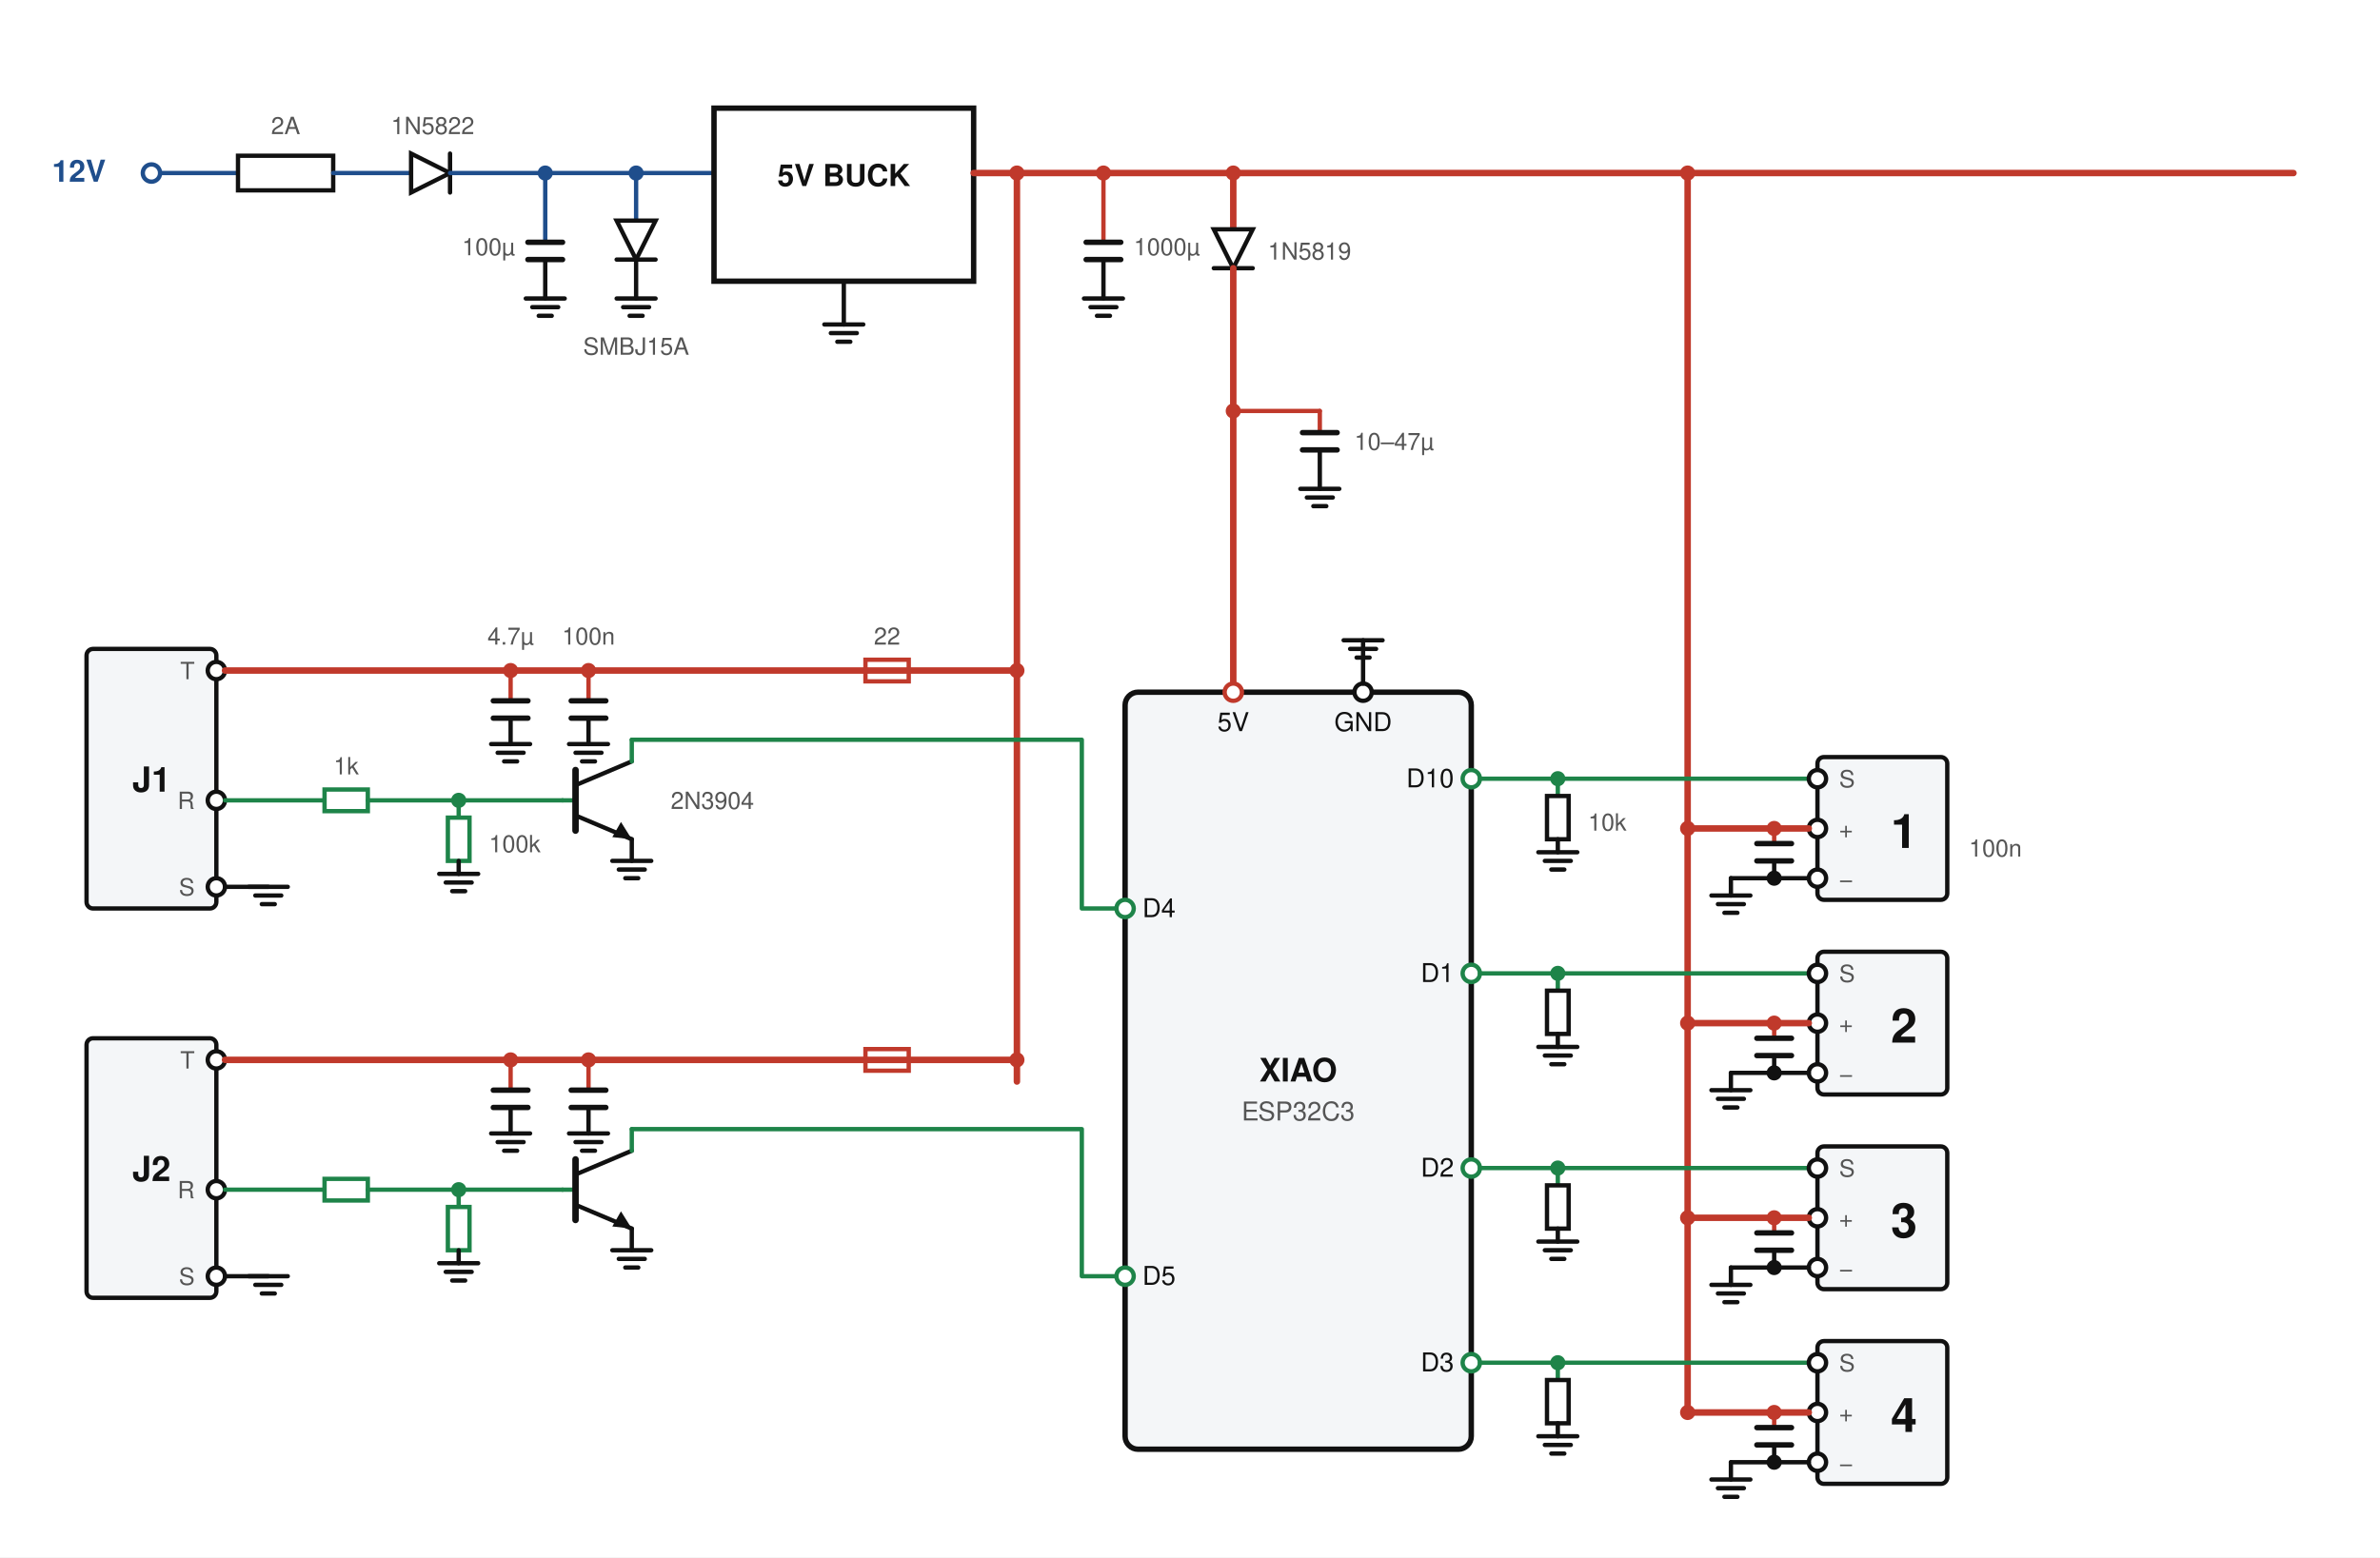
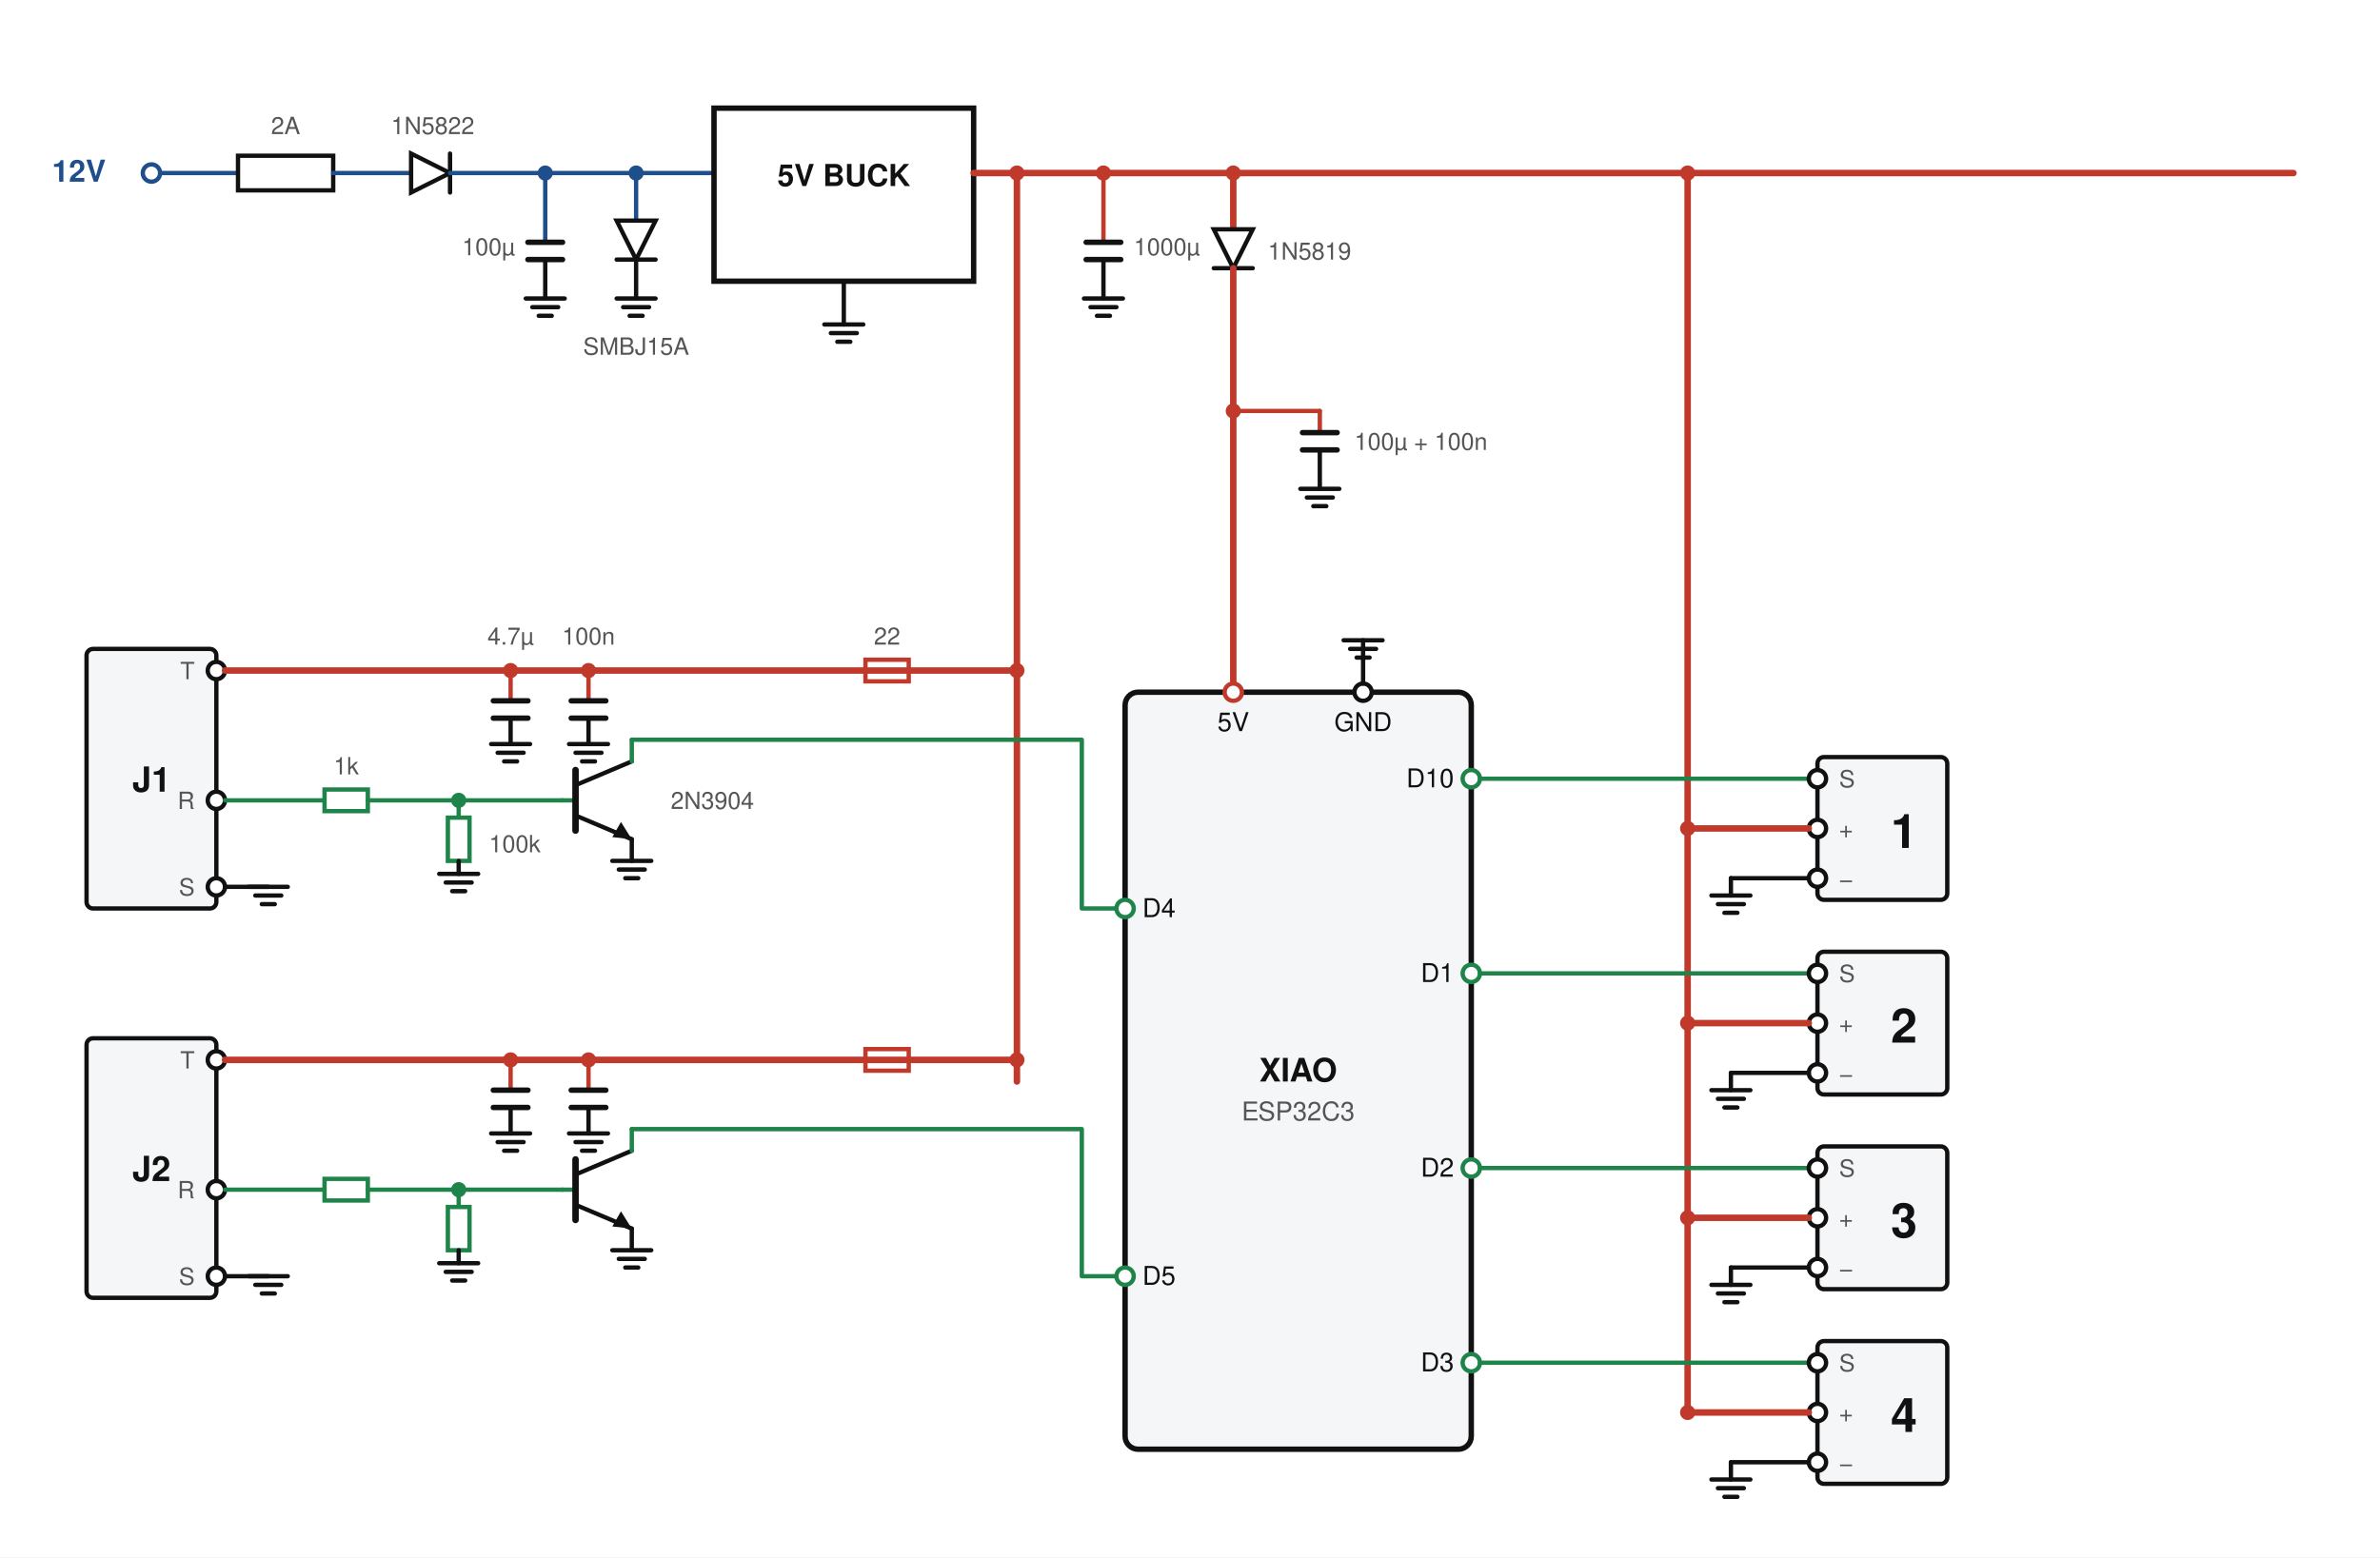
<svg xmlns="http://www.w3.org/2000/svg" viewBox="0 0 1100 720" width="1100" height="720">
  <rect width="1100" height="720" fill="#ffffff" />
  <text x="24" y="84" font-size="14" fill="#1f4e8c" text-anchor="start" font-weight="bold" font-family="Helvetica,Arial,sans-serif">12V</text>
  <circle cx="70" cy="80" r="4" fill="#fff" stroke="#1f4e8c" stroke-width="2" />
  <line x1="74" y1="80" x2="110" y2="80" stroke="#1f4e8c" stroke-width="2" stroke-linecap="round" />
  <rect x="110" y="72" width="44" height="16" fill="#fff" stroke="#111111" stroke-width="2" />
  <text x="132" y="62" font-size="11" fill="#555555" text-anchor="middle" font-weight="normal" font-family="Helvetica,Arial,sans-serif">2A</text>
  <line x1="154" y1="80" x2="190" y2="80" stroke="#1f4e8c" stroke-width="2" stroke-linecap="round" />
  <polygon points="190,71 190,89 208,80" fill="#fff" stroke="#111111" stroke-width="2" />
  <line x1="208" y1="71" x2="208" y2="89" stroke="#111111" stroke-width="2" stroke-linecap="round" />
  <text x="200" y="62" font-size="11" fill="#555555" text-anchor="middle" font-weight="normal" font-family="Helvetica,Arial,sans-serif">1N5822</text>
  <line x1="208" y1="80" x2="330" y2="80" stroke="#1f4e8c" stroke-width="2" stroke-linecap="round" />
  <circle cx="252" cy="80" r="3.5" fill="#1f4e8c" />
  <line x1="252" y1="80" x2="252" y2="112" stroke="#1f4e8c" stroke-width="2" stroke-linecap="round" />
  <line x1="244" y1="112" x2="260" y2="112" stroke="#111111" stroke-width="2.5" stroke-linecap="round" />
  <line x1="244" y1="120" x2="260" y2="120" stroke="#111111" stroke-width="2.5" stroke-linecap="round" />
  <line x1="252" y1="120" x2="252" y2="138" stroke="#111111" stroke-width="2" stroke-linecap="round" />
  <line x1="243" y1="138" x2="261" y2="138" stroke="#111111" stroke-width="2" stroke-linecap="round" />
  <line x1="246" y1="142" x2="258" y2="142" stroke="#111111" stroke-width="2" stroke-linecap="round" />
  <line x1="249" y1="146" x2="255" y2="146" stroke="#111111" stroke-width="2" stroke-linecap="round" />
  <text x="238" y="118" font-size="11" fill="#555555" text-anchor="end" font-weight="normal" font-family="Helvetica,Arial,sans-serif">100µ</text>
  <circle cx="294" cy="80" r="3.5" fill="#1f4e8c" />
  <line x1="294" y1="80" x2="294" y2="102" stroke="#1f4e8c" stroke-width="2" stroke-linecap="round" />
  <polygon points="285,102 303,102 294,120" fill="#fff" stroke="#111111" stroke-width="2" />
  <line x1="285" y1="120" x2="303" y2="120" stroke="#111111" stroke-width="2" stroke-linecap="round" />
  <line x1="294" y1="120" x2="294" y2="138" stroke="#111111" stroke-width="2" stroke-linecap="round" />
  <line x1="285" y1="138" x2="303" y2="138" stroke="#111111" stroke-width="2" stroke-linecap="round" />
  <line x1="288" y1="142" x2="300" y2="142" stroke="#111111" stroke-width="2" stroke-linecap="round" />
  <line x1="291" y1="146" x2="297" y2="146" stroke="#111111" stroke-width="2" stroke-linecap="round" />
  <text x="294" y="164" font-size="11" fill="#555555" text-anchor="middle" font-weight="normal" font-family="Helvetica,Arial,sans-serif">SMBJ15A</text>
  <rect x="330" y="50" width="120" height="80" fill="#fff" stroke="#111111" stroke-width="2.5" />
  <text x="390" y="86" font-size="14" fill="#111111" text-anchor="middle" font-weight="bold" font-family="Helvetica,Arial,sans-serif">5V BUCK</text>
  <line x1="390" y1="130" x2="390" y2="150" stroke="#111111" stroke-width="2" stroke-linecap="round" />
  <line x1="381" y1="150" x2="399" y2="150" stroke="#111111" stroke-width="2" stroke-linecap="round" />
  <line x1="384" y1="154" x2="396" y2="154" stroke="#111111" stroke-width="2" stroke-linecap="round" />
  <line x1="387" y1="158" x2="393" y2="158" stroke="#111111" stroke-width="2" stroke-linecap="round" />
  <line x1="450" y1="80" x2="1060" y2="80" stroke="#c0392b" stroke-width="3" stroke-linecap="round" />
  <circle cx="510" cy="80" r="3.5" fill="#c0392b" />
  <line x1="510" y1="80" x2="510" y2="112" stroke="#c0392b" stroke-width="2" stroke-linecap="round" />
  <line x1="502" y1="112" x2="518" y2="112" stroke="#111111" stroke-width="2.5" stroke-linecap="round" />
  <line x1="502" y1="120" x2="518" y2="120" stroke="#111111" stroke-width="2.5" stroke-linecap="round" />
  <line x1="510" y1="120" x2="510" y2="138" stroke="#111111" stroke-width="2" stroke-linecap="round" />
  <line x1="501" y1="138" x2="519" y2="138" stroke="#111111" stroke-width="2" stroke-linecap="round" />
  <line x1="504" y1="142" x2="516" y2="142" stroke="#111111" stroke-width="2" stroke-linecap="round" />
  <line x1="507" y1="146" x2="513" y2="146" stroke="#111111" stroke-width="2" stroke-linecap="round" />
  <text x="524" y="118" font-size="11" fill="#555555" text-anchor="start" font-weight="normal" font-family="Helvetica,Arial,sans-serif">1000µ</text>
  <circle cx="470" cy="80" r="3.5" fill="#c0392b" />
  <line x1="470" y1="80" x2="470" y2="500" stroke="#c0392b" stroke-width="3" stroke-linecap="round" />
  <circle cx="780" cy="80" r="3.5" fill="#c0392b" />
  <line x1="780" y1="80" x2="780" y2="653" stroke="#c0392b" stroke-width="3" stroke-linecap="round" />
  <rect x="520" y="320" width="160" height="350" rx="6" fill="#f4f6f8" stroke="#111111" stroke-width="2.5" />
  <text x="600" y="500" font-size="15" fill="#111111" text-anchor="middle" font-weight="bold" font-family="Helvetica,Arial,sans-serif">XIAO</text>
  <text x="600" y="518" font-size="12" fill="#555555" text-anchor="middle" font-weight="normal" font-family="Helvetica,Arial,sans-serif">ESP32C3</text>
  <circle cx="570" cy="80" r="3.5" fill="#c0392b" />
  <line x1="570" y1="80" x2="570" y2="106" stroke="#c0392b" stroke-width="3" stroke-linecap="round" />
  <polygon points="561,106 579,106 570,124" fill="#fff" stroke="#111111" stroke-width="2" />
  <line x1="561" y1="124" x2="579" y2="124" stroke="#111111" stroke-width="2" stroke-linecap="round" />
  <text x="586" y="120" font-size="11" fill="#555555" text-anchor="start" font-weight="normal" font-family="Helvetica,Arial,sans-serif">1N5819</text>
  <line x1="570" y1="124" x2="570" y2="320" stroke="#c0392b" stroke-width="3" stroke-linecap="round" />
  <circle cx="570" cy="320" r="4" fill="#fff" stroke="#c0392b" stroke-width="2" />
  <text x="570" y="338" font-size="12" fill="#111111" text-anchor="middle" font-weight="normal" font-family="Helvetica,Arial,sans-serif">5V</text>
  <circle cx="570" cy="190" r="3.5" fill="#c0392b" />
  <line x1="570" y1="190" x2="610" y2="190" stroke="#c0392b" stroke-width="2" stroke-linecap="round" />
  <line x1="610" y1="190" x2="610" y2="200" stroke="#c0392b" stroke-width="2" stroke-linecap="round" />
  <line x1="602" y1="200" x2="618" y2="200" stroke="#111111" stroke-width="2.5" stroke-linecap="round" />
  <line x1="602" y1="208" x2="618" y2="208" stroke="#111111" stroke-width="2.5" stroke-linecap="round" />
  <line x1="610" y1="208" x2="610" y2="226" stroke="#111111" stroke-width="2" stroke-linecap="round" />
  <line x1="601" y1="226" x2="619" y2="226" stroke="#111111" stroke-width="2" stroke-linecap="round" />
  <line x1="604" y1="230" x2="616" y2="230" stroke="#111111" stroke-width="2" stroke-linecap="round" />
  <line x1="607" y1="234" x2="613" y2="234" stroke="#111111" stroke-width="2" stroke-linecap="round" />
-   <text x="626" y="208" font-size="11" fill="#555555" text-anchor="start" font-weight="normal" font-family="Helvetica,Arial,sans-serif">10–47µ</text>
+   <text x="626" y="208" font-size="11" fill="#555555" text-anchor="start" font-weight="normal" font-family="Helvetica,Arial,sans-serif">100µ + 100n</text>
  <circle cx="630" cy="320" r="4" fill="#fff" stroke="#111111" stroke-width="2" />
  <line x1="630" y1="316" x2="630" y2="296" stroke="#111111" stroke-width="2" stroke-linecap="round" />
  <line x1="621" y1="296" x2="639" y2="296" stroke="#111111" stroke-width="2" stroke-linecap="round" />
  <line x1="624" y1="300" x2="636" y2="300" stroke="#111111" stroke-width="2" stroke-linecap="round" />
  <line x1="627" y1="304" x2="633" y2="304" stroke="#111111" stroke-width="2" stroke-linecap="round" />
  <text x="630" y="338" font-size="12" fill="#111111" text-anchor="middle" font-weight="normal" font-family="Helvetica,Arial,sans-serif">GND</text>
  <circle cx="680" cy="360" r="4" fill="#fff" stroke="#1e8449" stroke-width="2" />
  <text x="672" y="364" font-size="12" fill="#111111" text-anchor="end" font-weight="normal" font-family="Helvetica,Arial,sans-serif">D10</text>
  <line x1="684" y1="360" x2="836" y2="360" stroke="#1e8449" stroke-width="2" stroke-linecap="round" />
-   <circle cx="720" cy="360" r="3.5" fill="#1e8449" />
-   <line x1="720" y1="360" x2="720" y2="368" stroke="#1e8449" stroke-width="2" stroke-linecap="round" />
-   <rect x="715" y="368" width="10" height="20" fill="#fff" stroke="#111111" stroke-width="2" />
-   <line x1="720" y1="388" x2="720" y2="394" stroke="#111111" stroke-width="2" stroke-linecap="round" />
-   <line x1="711" y1="394" x2="729" y2="394" stroke="#111111" stroke-width="2" stroke-linecap="round" />
-   <line x1="714" y1="398" x2="726" y2="398" stroke="#111111" stroke-width="2" stroke-linecap="round" />
-   <line x1="717" y1="402" x2="723" y2="402" stroke="#111111" stroke-width="2" stroke-linecap="round" />
-   <text x="734" y="384" font-size="11" fill="#555555" text-anchor="start" font-weight="normal" font-family="Helvetica,Arial,sans-serif">10k</text>
  <rect x="840" y="350" width="60" height="66" rx="3" fill="#f4f6f8" stroke="#111111" stroke-width="2" />
  <text x="880" y="392" font-size="22" fill="#111111" text-anchor="middle" font-weight="bold" font-family="Helvetica,Arial,sans-serif">1</text>
  <circle cx="840" cy="360" r="4" fill="#fff" stroke="#111111" stroke-width="2" />
  <text x="850" y="364" font-size="11" fill="#555555" text-anchor="start" font-weight="normal" font-family="Helvetica,Arial,sans-serif">S</text>
  <circle cx="840" cy="383" r="4" fill="#fff" stroke="#111111" stroke-width="2" />
  <text x="850" y="387" font-size="11" fill="#555555" text-anchor="start" font-weight="normal" font-family="Helvetica,Arial,sans-serif">+</text>
  <circle cx="840" cy="406" r="4" fill="#fff" stroke="#111111" stroke-width="2" />
  <text x="850" y="410" font-size="11" fill="#555555" text-anchor="start" font-weight="normal" font-family="Helvetica,Arial,sans-serif">−</text>
  <line x1="836" y1="383" x2="780" y2="383" stroke="#c0392b" stroke-width="3" stroke-linecap="round" />
  <circle cx="780" cy="383" r="3.5" fill="#c0392b" />
-   <circle cx="820" cy="383" r="3.5" fill="#c0392b" />
-   <line x1="820" y1="383" x2="820" y2="390" stroke="#c0392b" stroke-width="2" stroke-linecap="round" />
-   <line x1="812" y1="390" x2="828" y2="390" stroke="#111111" stroke-width="2.5" stroke-linecap="round" />
-   <line x1="812" y1="398" x2="828" y2="398" stroke="#111111" stroke-width="2.5" stroke-linecap="round" />
-   <line x1="820" y1="398" x2="820" y2="406" stroke="#111111" stroke-width="2" stroke-linecap="round" />
-   <circle cx="820" cy="406" r="3.5" fill="#111111" />
-   <text x="910" y="396" font-size="11" fill="#555555" text-anchor="start" font-weight="normal" font-family="Helvetica,Arial,sans-serif">100n</text>
  <line x1="836" y1="406" x2="800" y2="406" stroke="#111111" stroke-width="2" stroke-linecap="round" />
  <line x1="800" y1="406" x2="800" y2="414" stroke="#111111" stroke-width="2" stroke-linecap="round" />
  <line x1="791" y1="414" x2="809" y2="414" stroke="#111111" stroke-width="2" stroke-linecap="round" />
  <line x1="794" y1="418" x2="806" y2="418" stroke="#111111" stroke-width="2" stroke-linecap="round" />
  <line x1="797" y1="422" x2="803" y2="422" stroke="#111111" stroke-width="2" stroke-linecap="round" />
  <circle cx="680" cy="450" r="4" fill="#fff" stroke="#1e8449" stroke-width="2" />
  <text x="672" y="454" font-size="12" fill="#111111" text-anchor="end" font-weight="normal" font-family="Helvetica,Arial,sans-serif">D1</text>
  <line x1="684" y1="450" x2="836" y2="450" stroke="#1e8449" stroke-width="2" stroke-linecap="round" />
-   <circle cx="720" cy="450" r="3.5" fill="#1e8449" />
-   <line x1="720" y1="450" x2="720" y2="458" stroke="#1e8449" stroke-width="2" stroke-linecap="round" />
-   <rect x="715" y="458" width="10" height="20" fill="#fff" stroke="#111111" stroke-width="2" />
-   <line x1="720" y1="478" x2="720" y2="484" stroke="#111111" stroke-width="2" stroke-linecap="round" />
-   <line x1="711" y1="484" x2="729" y2="484" stroke="#111111" stroke-width="2" stroke-linecap="round" />
-   <line x1="714" y1="488" x2="726" y2="488" stroke="#111111" stroke-width="2" stroke-linecap="round" />
-   <line x1="717" y1="492" x2="723" y2="492" stroke="#111111" stroke-width="2" stroke-linecap="round" />
  <rect x="840" y="440" width="60" height="66" rx="3" fill="#f4f6f8" stroke="#111111" stroke-width="2" />
  <text x="880" y="482" font-size="22" fill="#111111" text-anchor="middle" font-weight="bold" font-family="Helvetica,Arial,sans-serif">2</text>
  <circle cx="840" cy="450" r="4" fill="#fff" stroke="#111111" stroke-width="2" />
  <text x="850" y="454" font-size="11" fill="#555555" text-anchor="start" font-weight="normal" font-family="Helvetica,Arial,sans-serif">S</text>
  <circle cx="840" cy="473" r="4" fill="#fff" stroke="#111111" stroke-width="2" />
  <text x="850" y="477" font-size="11" fill="#555555" text-anchor="start" font-weight="normal" font-family="Helvetica,Arial,sans-serif">+</text>
  <circle cx="840" cy="496" r="4" fill="#fff" stroke="#111111" stroke-width="2" />
  <text x="850" y="500" font-size="11" fill="#555555" text-anchor="start" font-weight="normal" font-family="Helvetica,Arial,sans-serif">−</text>
  <line x1="836" y1="473" x2="780" y2="473" stroke="#c0392b" stroke-width="3" stroke-linecap="round" />
  <circle cx="780" cy="473" r="3.5" fill="#c0392b" />
-   <circle cx="820" cy="473" r="3.5" fill="#c0392b" />
-   <line x1="820" y1="473" x2="820" y2="480" stroke="#c0392b" stroke-width="2" stroke-linecap="round" />
-   <line x1="812" y1="480" x2="828" y2="480" stroke="#111111" stroke-width="2.5" stroke-linecap="round" />
-   <line x1="812" y1="488" x2="828" y2="488" stroke="#111111" stroke-width="2.5" stroke-linecap="round" />
-   <line x1="820" y1="488" x2="820" y2="496" stroke="#111111" stroke-width="2" stroke-linecap="round" />
-   <circle cx="820" cy="496" r="3.5" fill="#111111" />
  <line x1="836" y1="496" x2="800" y2="496" stroke="#111111" stroke-width="2" stroke-linecap="round" />
  <line x1="800" y1="496" x2="800" y2="504" stroke="#111111" stroke-width="2" stroke-linecap="round" />
  <line x1="791" y1="504" x2="809" y2="504" stroke="#111111" stroke-width="2" stroke-linecap="round" />
  <line x1="794" y1="508" x2="806" y2="508" stroke="#111111" stroke-width="2" stroke-linecap="round" />
  <line x1="797" y1="512" x2="803" y2="512" stroke="#111111" stroke-width="2" stroke-linecap="round" />
  <circle cx="680" cy="540" r="4" fill="#fff" stroke="#1e8449" stroke-width="2" />
  <text x="672" y="544" font-size="12" fill="#111111" text-anchor="end" font-weight="normal" font-family="Helvetica,Arial,sans-serif">D2</text>
  <line x1="684" y1="540" x2="836" y2="540" stroke="#1e8449" stroke-width="2" stroke-linecap="round" />
-   <circle cx="720" cy="540" r="3.5" fill="#1e8449" />
-   <line x1="720" y1="540" x2="720" y2="548" stroke="#1e8449" stroke-width="2" stroke-linecap="round" />
-   <rect x="715" y="548" width="10" height="20" fill="#fff" stroke="#111111" stroke-width="2" />
-   <line x1="720" y1="568" x2="720" y2="574" stroke="#111111" stroke-width="2" stroke-linecap="round" />
-   <line x1="711" y1="574" x2="729" y2="574" stroke="#111111" stroke-width="2" stroke-linecap="round" />
-   <line x1="714" y1="578" x2="726" y2="578" stroke="#111111" stroke-width="2" stroke-linecap="round" />
-   <line x1="717" y1="582" x2="723" y2="582" stroke="#111111" stroke-width="2" stroke-linecap="round" />
  <rect x="840" y="530" width="60" height="66" rx="3" fill="#f4f6f8" stroke="#111111" stroke-width="2" />
  <text x="880" y="572" font-size="22" fill="#111111" text-anchor="middle" font-weight="bold" font-family="Helvetica,Arial,sans-serif">3</text>
  <circle cx="840" cy="540" r="4" fill="#fff" stroke="#111111" stroke-width="2" />
  <text x="850" y="544" font-size="11" fill="#555555" text-anchor="start" font-weight="normal" font-family="Helvetica,Arial,sans-serif">S</text>
  <circle cx="840" cy="563" r="4" fill="#fff" stroke="#111111" stroke-width="2" />
  <text x="850" y="567" font-size="11" fill="#555555" text-anchor="start" font-weight="normal" font-family="Helvetica,Arial,sans-serif">+</text>
  <circle cx="840" cy="586" r="4" fill="#fff" stroke="#111111" stroke-width="2" />
  <text x="850" y="590" font-size="11" fill="#555555" text-anchor="start" font-weight="normal" font-family="Helvetica,Arial,sans-serif">−</text>
  <line x1="836" y1="563" x2="780" y2="563" stroke="#c0392b" stroke-width="3" stroke-linecap="round" />
  <circle cx="780" cy="563" r="3.5" fill="#c0392b" />
-   <circle cx="820" cy="563" r="3.5" fill="#c0392b" />
-   <line x1="820" y1="563" x2="820" y2="570" stroke="#c0392b" stroke-width="2" stroke-linecap="round" />
-   <line x1="812" y1="570" x2="828" y2="570" stroke="#111111" stroke-width="2.5" stroke-linecap="round" />
-   <line x1="812" y1="578" x2="828" y2="578" stroke="#111111" stroke-width="2.5" stroke-linecap="round" />
-   <line x1="820" y1="578" x2="820" y2="586" stroke="#111111" stroke-width="2" stroke-linecap="round" />
-   <circle cx="820" cy="586" r="3.5" fill="#111111" />
  <line x1="836" y1="586" x2="800" y2="586" stroke="#111111" stroke-width="2" stroke-linecap="round" />
  <line x1="800" y1="586" x2="800" y2="594" stroke="#111111" stroke-width="2" stroke-linecap="round" />
  <line x1="791" y1="594" x2="809" y2="594" stroke="#111111" stroke-width="2" stroke-linecap="round" />
  <line x1="794" y1="598" x2="806" y2="598" stroke="#111111" stroke-width="2" stroke-linecap="round" />
  <line x1="797" y1="602" x2="803" y2="602" stroke="#111111" stroke-width="2" stroke-linecap="round" />
  <circle cx="680" cy="630" r="4" fill="#fff" stroke="#1e8449" stroke-width="2" />
  <text x="672" y="634" font-size="12" fill="#111111" text-anchor="end" font-weight="normal" font-family="Helvetica,Arial,sans-serif">D3</text>
  <line x1="684" y1="630" x2="836" y2="630" stroke="#1e8449" stroke-width="2" stroke-linecap="round" />
-   <circle cx="720" cy="630" r="3.5" fill="#1e8449" />
-   <line x1="720" y1="630" x2="720" y2="638" stroke="#1e8449" stroke-width="2" stroke-linecap="round" />
-   <rect x="715" y="638" width="10" height="20" fill="#fff" stroke="#111111" stroke-width="2" />
-   <line x1="720" y1="658" x2="720" y2="664" stroke="#111111" stroke-width="2" stroke-linecap="round" />
-   <line x1="711" y1="664" x2="729" y2="664" stroke="#111111" stroke-width="2" stroke-linecap="round" />
-   <line x1="714" y1="668" x2="726" y2="668" stroke="#111111" stroke-width="2" stroke-linecap="round" />
-   <line x1="717" y1="672" x2="723" y2="672" stroke="#111111" stroke-width="2" stroke-linecap="round" />
  <rect x="840" y="620" width="60" height="66" rx="3" fill="#f4f6f8" stroke="#111111" stroke-width="2" />
  <text x="880" y="662" font-size="22" fill="#111111" text-anchor="middle" font-weight="bold" font-family="Helvetica,Arial,sans-serif">4</text>
  <circle cx="840" cy="630" r="4" fill="#fff" stroke="#111111" stroke-width="2" />
  <text x="850" y="634" font-size="11" fill="#555555" text-anchor="start" font-weight="normal" font-family="Helvetica,Arial,sans-serif">S</text>
  <circle cx="840" cy="653" r="4" fill="#fff" stroke="#111111" stroke-width="2" />
  <text x="850" y="657" font-size="11" fill="#555555" text-anchor="start" font-weight="normal" font-family="Helvetica,Arial,sans-serif">+</text>
  <circle cx="840" cy="676" r="4" fill="#fff" stroke="#111111" stroke-width="2" />
  <text x="850" y="680" font-size="11" fill="#555555" text-anchor="start" font-weight="normal" font-family="Helvetica,Arial,sans-serif">−</text>
  <line x1="836" y1="653" x2="780" y2="653" stroke="#c0392b" stroke-width="3" stroke-linecap="round" />
  <circle cx="780" cy="653" r="3.5" fill="#c0392b" />
-   <circle cx="820" cy="653" r="3.5" fill="#c0392b" />
-   <line x1="820" y1="653" x2="820" y2="660" stroke="#c0392b" stroke-width="2" stroke-linecap="round" />
-   <line x1="812" y1="660" x2="828" y2="660" stroke="#111111" stroke-width="2.5" stroke-linecap="round" />
-   <line x1="812" y1="668" x2="828" y2="668" stroke="#111111" stroke-width="2.5" stroke-linecap="round" />
-   <line x1="820" y1="668" x2="820" y2="676" stroke="#111111" stroke-width="2" stroke-linecap="round" />
-   <circle cx="820" cy="676" r="3.5" fill="#111111" />
  <line x1="836" y1="676" x2="800" y2="676" stroke="#111111" stroke-width="2" stroke-linecap="round" />
  <line x1="800" y1="676" x2="800" y2="684" stroke="#111111" stroke-width="2" stroke-linecap="round" />
  <line x1="791" y1="684" x2="809" y2="684" stroke="#111111" stroke-width="2" stroke-linecap="round" />
  <line x1="794" y1="688" x2="806" y2="688" stroke="#111111" stroke-width="2" stroke-linecap="round" />
  <line x1="797" y1="692" x2="803" y2="692" stroke="#111111" stroke-width="2" stroke-linecap="round" />
  <rect x="40" y="300" width="60" height="120" rx="3" fill="#f4f6f8" stroke="#111111" stroke-width="2" />
  <text x="70" y="366" font-size="16" fill="#111111" text-anchor="middle" font-weight="bold" font-family="Helvetica,Arial,sans-serif">J1</text>
  <circle cx="100" cy="310" r="4" fill="#fff" stroke="#111111" stroke-width="2" />
  <text x="90" y="314" font-size="11" fill="#555555" text-anchor="end" font-weight="normal" font-family="Helvetica,Arial,sans-serif">T</text>
  <circle cx="100" cy="370" r="4" fill="#fff" stroke="#111111" stroke-width="2" />
  <text x="90" y="374" font-size="11" fill="#555555" text-anchor="end" font-weight="normal" font-family="Helvetica,Arial,sans-serif">R</text>
  <circle cx="100" cy="410" r="4" fill="#fff" stroke="#111111" stroke-width="2" />
  <text x="90" y="414" font-size="11" fill="#555555" text-anchor="end" font-weight="normal" font-family="Helvetica,Arial,sans-serif">S</text>
  <line x1="470" y1="310" x2="420" y2="310" stroke="#c0392b" stroke-width="3" stroke-linecap="round" />
  <circle cx="470" cy="310" r="3.5" fill="#c0392b" />
  <rect x="400" y="305" width="20" height="10" fill="#fff" stroke="#c0392b" stroke-width="2" />
  <line x1="420" y1="310" x2="400" y2="310" stroke="#c0392b" stroke-width="3" stroke-linecap="round" />
  <line x1="400" y1="310" x2="104" y2="310" stroke="#c0392b" stroke-width="3" stroke-linecap="round" />
  <text x="410" y="298" font-size="11" fill="#555555" text-anchor="middle" font-weight="normal" font-family="Helvetica,Arial,sans-serif">22</text>
  <circle cx="236" cy="310" r="3.5" fill="#c0392b" />
  <line x1="236" y1="310" x2="236" y2="324" stroke="#c0392b" stroke-width="2" stroke-linecap="round" />
  <line x1="228" y1="324" x2="244" y2="324" stroke="#111111" stroke-width="2.5" stroke-linecap="round" />
  <line x1="228" y1="332" x2="244" y2="332" stroke="#111111" stroke-width="2.5" stroke-linecap="round" />
  <line x1="236" y1="332" x2="236" y2="344" stroke="#111111" stroke-width="2" stroke-linecap="round" />
  <line x1="227" y1="344" x2="245" y2="344" stroke="#111111" stroke-width="2" stroke-linecap="round" />
  <line x1="230" y1="348" x2="242" y2="348" stroke="#111111" stroke-width="2" stroke-linecap="round" />
  <line x1="233" y1="352" x2="239" y2="352" stroke="#111111" stroke-width="2" stroke-linecap="round" />
  <text x="236" y="298" font-size="11" fill="#555555" text-anchor="middle" font-weight="normal" font-family="Helvetica,Arial,sans-serif">4.7µ</text>
  <circle cx="272" cy="310" r="3.5" fill="#c0392b" />
  <line x1="272" y1="310" x2="272" y2="324" stroke="#c0392b" stroke-width="2" stroke-linecap="round" />
  <line x1="264" y1="324" x2="280" y2="324" stroke="#111111" stroke-width="2.5" stroke-linecap="round" />
  <line x1="264" y1="332" x2="280" y2="332" stroke="#111111" stroke-width="2.5" stroke-linecap="round" />
  <line x1="272" y1="332" x2="272" y2="344" stroke="#111111" stroke-width="2" stroke-linecap="round" />
  <line x1="263" y1="344" x2="281" y2="344" stroke="#111111" stroke-width="2" stroke-linecap="round" />
  <line x1="266" y1="348" x2="278" y2="348" stroke="#111111" stroke-width="2" stroke-linecap="round" />
  <line x1="269" y1="352" x2="275" y2="352" stroke="#111111" stroke-width="2" stroke-linecap="round" />
  <text x="272" y="298" font-size="11" fill="#555555" text-anchor="middle" font-weight="normal" font-family="Helvetica,Arial,sans-serif">100n</text>
  <line x1="104" y1="370" x2="150" y2="370" stroke="#1e8449" stroke-width="2" stroke-linecap="round" />
  <rect x="150" y="365" width="20" height="10" fill="#fff" stroke="#1e8449" stroke-width="2" />
  <line x1="170" y1="370" x2="260" y2="370" stroke="#1e8449" stroke-width="2" stroke-linecap="round" />
  <text x="160" y="358" font-size="11" fill="#555555" text-anchor="middle" font-weight="normal" font-family="Helvetica,Arial,sans-serif">1k</text>
  <circle cx="212" cy="370" r="3.5" fill="#1e8449" />
  <line x1="212" y1="370" x2="212" y2="378" stroke="#1e8449" stroke-width="2" stroke-linecap="round" />
  <rect x="207" y="378" width="10" height="20" fill="#fff" stroke="#1e8449" stroke-width="2" />
  <line x1="212" y1="398" x2="212" y2="404" stroke="#111111" stroke-width="2" stroke-linecap="round" />
  <line x1="203" y1="404" x2="221" y2="404" stroke="#111111" stroke-width="2" stroke-linecap="round" />
  <line x1="206" y1="408" x2="218" y2="408" stroke="#111111" stroke-width="2" stroke-linecap="round" />
  <line x1="209" y1="412" x2="215" y2="412" stroke="#111111" stroke-width="2" stroke-linecap="round" />
  <text x="226" y="394" font-size="11" fill="#555555" text-anchor="start" font-weight="normal" font-family="Helvetica,Arial,sans-serif">100k</text>
  <line x1="260" y1="370" x2="266" y2="370" stroke="#1e8449" stroke-width="2" stroke-linecap="round" />
  <line x1="266" y1="356" x2="266" y2="384" stroke="#111111" stroke-width="3" stroke-linecap="round" />
  <line x1="266" y1="363" x2="292" y2="352" stroke="#111111" stroke-width="2" stroke-linecap="round" />
  <line x1="292" y1="352" x2="292" y2="342" stroke="#1e8449" stroke-width="2" stroke-linecap="round" />
  <line x1="266" y1="377" x2="292" y2="388" stroke="#111111" stroke-width="2" stroke-linecap="round" />
  <line x1="292" y1="388" x2="292" y2="398" stroke="#111111" stroke-width="2" stroke-linecap="round" />
  <polygon points="292,388 283,387 287,380" fill="#111111" />
  <line x1="283" y1="398" x2="301" y2="398" stroke="#111111" stroke-width="2" stroke-linecap="round" />
  <line x1="286" y1="402" x2="298" y2="402" stroke="#111111" stroke-width="2" stroke-linecap="round" />
  <line x1="289" y1="406" x2="295" y2="406" stroke="#111111" stroke-width="2" stroke-linecap="round" />
  <text x="310" y="374" font-size="11" fill="#555555" text-anchor="start" font-weight="normal" font-family="Helvetica,Arial,sans-serif">2N3904</text>
  <polyline points="292,342 500,342 500,420 516,420" fill="none" stroke="#1e8449" stroke-width="2" stroke-linejoin="round" stroke-linecap="round" />
  <circle cx="520" cy="420" r="4" fill="#fff" stroke="#1e8449" stroke-width="2" />
  <text x="528" y="424" font-size="12" fill="#111111" text-anchor="start" font-weight="normal" font-family="Helvetica,Arial,sans-serif">D4</text>
  <line x1="104" y1="410" x2="124" y2="410" stroke="#111111" stroke-width="2" stroke-linecap="round" />
  <line x1="115" y1="410" x2="133" y2="410" stroke="#111111" stroke-width="2" stroke-linecap="round" />
  <line x1="118" y1="414" x2="130" y2="414" stroke="#111111" stroke-width="2" stroke-linecap="round" />
  <line x1="121" y1="418" x2="127" y2="418" stroke="#111111" stroke-width="2" stroke-linecap="round" />
  <rect x="40" y="480" width="60" height="120" rx="3" fill="#f4f6f8" stroke="#111111" stroke-width="2" />
  <text x="70" y="546" font-size="16" fill="#111111" text-anchor="middle" font-weight="bold" font-family="Helvetica,Arial,sans-serif">J2</text>
  <circle cx="100" cy="490" r="4" fill="#fff" stroke="#111111" stroke-width="2" />
  <text x="90" y="494" font-size="11" fill="#555555" text-anchor="end" font-weight="normal" font-family="Helvetica,Arial,sans-serif">T</text>
  <circle cx="100" cy="550" r="4" fill="#fff" stroke="#111111" stroke-width="2" />
  <text x="90" y="554" font-size="11" fill="#555555" text-anchor="end" font-weight="normal" font-family="Helvetica,Arial,sans-serif">R</text>
  <circle cx="100" cy="590" r="4" fill="#fff" stroke="#111111" stroke-width="2" />
  <text x="90" y="594" font-size="11" fill="#555555" text-anchor="end" font-weight="normal" font-family="Helvetica,Arial,sans-serif">S</text>
  <line x1="470" y1="490" x2="420" y2="490" stroke="#c0392b" stroke-width="3" stroke-linecap="round" />
  <circle cx="470" cy="490" r="3.5" fill="#c0392b" />
  <rect x="400" y="485" width="20" height="10" fill="#fff" stroke="#c0392b" stroke-width="2" />
  <line x1="420" y1="490" x2="400" y2="490" stroke="#c0392b" stroke-width="3" stroke-linecap="round" />
  <line x1="400" y1="490" x2="104" y2="490" stroke="#c0392b" stroke-width="3" stroke-linecap="round" />
  <circle cx="236" cy="490" r="3.5" fill="#c0392b" />
  <line x1="236" y1="490" x2="236" y2="504" stroke="#c0392b" stroke-width="2" stroke-linecap="round" />
  <line x1="228" y1="504" x2="244" y2="504" stroke="#111111" stroke-width="2.5" stroke-linecap="round" />
  <line x1="228" y1="512" x2="244" y2="512" stroke="#111111" stroke-width="2.5" stroke-linecap="round" />
  <line x1="236" y1="512" x2="236" y2="524" stroke="#111111" stroke-width="2" stroke-linecap="round" />
  <line x1="227" y1="524" x2="245" y2="524" stroke="#111111" stroke-width="2" stroke-linecap="round" />
  <line x1="230" y1="528" x2="242" y2="528" stroke="#111111" stroke-width="2" stroke-linecap="round" />
  <line x1="233" y1="532" x2="239" y2="532" stroke="#111111" stroke-width="2" stroke-linecap="round" />
  <circle cx="272" cy="490" r="3.5" fill="#c0392b" />
  <line x1="272" y1="490" x2="272" y2="504" stroke="#c0392b" stroke-width="2" stroke-linecap="round" />
  <line x1="264" y1="504" x2="280" y2="504" stroke="#111111" stroke-width="2.5" stroke-linecap="round" />
  <line x1="264" y1="512" x2="280" y2="512" stroke="#111111" stroke-width="2.5" stroke-linecap="round" />
  <line x1="272" y1="512" x2="272" y2="524" stroke="#111111" stroke-width="2" stroke-linecap="round" />
  <line x1="263" y1="524" x2="281" y2="524" stroke="#111111" stroke-width="2" stroke-linecap="round" />
  <line x1="266" y1="528" x2="278" y2="528" stroke="#111111" stroke-width="2" stroke-linecap="round" />
  <line x1="269" y1="532" x2="275" y2="532" stroke="#111111" stroke-width="2" stroke-linecap="round" />
  <line x1="104" y1="550" x2="150" y2="550" stroke="#1e8449" stroke-width="2" stroke-linecap="round" />
  <rect x="150" y="545" width="20" height="10" fill="#fff" stroke="#1e8449" stroke-width="2" />
  <line x1="170" y1="550" x2="260" y2="550" stroke="#1e8449" stroke-width="2" stroke-linecap="round" />
  <circle cx="212" cy="550" r="3.5" fill="#1e8449" />
  <line x1="212" y1="550" x2="212" y2="558" stroke="#1e8449" stroke-width="2" stroke-linecap="round" />
  <rect x="207" y="558" width="10" height="20" fill="#fff" stroke="#1e8449" stroke-width="2" />
  <line x1="212" y1="578" x2="212" y2="584" stroke="#111111" stroke-width="2" stroke-linecap="round" />
  <line x1="203" y1="584" x2="221" y2="584" stroke="#111111" stroke-width="2" stroke-linecap="round" />
  <line x1="206" y1="588" x2="218" y2="588" stroke="#111111" stroke-width="2" stroke-linecap="round" />
  <line x1="209" y1="592" x2="215" y2="592" stroke="#111111" stroke-width="2" stroke-linecap="round" />
  <line x1="260" y1="550" x2="266" y2="550" stroke="#1e8449" stroke-width="2" stroke-linecap="round" />
  <line x1="266" y1="536" x2="266" y2="564" stroke="#111111" stroke-width="3" stroke-linecap="round" />
  <line x1="266" y1="543" x2="292" y2="532" stroke="#111111" stroke-width="2" stroke-linecap="round" />
  <line x1="292" y1="532" x2="292" y2="522" stroke="#1e8449" stroke-width="2" stroke-linecap="round" />
  <line x1="266" y1="557" x2="292" y2="568" stroke="#111111" stroke-width="2" stroke-linecap="round" />
  <line x1="292" y1="568" x2="292" y2="578" stroke="#111111" stroke-width="2" stroke-linecap="round" />
  <polygon points="292,568 283,567 287,560" fill="#111111" />
  <line x1="283" y1="578" x2="301" y2="578" stroke="#111111" stroke-width="2" stroke-linecap="round" />
  <line x1="286" y1="582" x2="298" y2="582" stroke="#111111" stroke-width="2" stroke-linecap="round" />
  <line x1="289" y1="586" x2="295" y2="586" stroke="#111111" stroke-width="2" stroke-linecap="round" />
  <polyline points="292,522 500,522 500,590 516,590" fill="none" stroke="#1e8449" stroke-width="2" stroke-linejoin="round" stroke-linecap="round" />
  <circle cx="520" cy="590" r="4" fill="#fff" stroke="#1e8449" stroke-width="2" />
  <text x="528" y="594" font-size="12" fill="#111111" text-anchor="start" font-weight="normal" font-family="Helvetica,Arial,sans-serif">D5</text>
  <line x1="104" y1="590" x2="124" y2="590" stroke="#111111" stroke-width="2" stroke-linecap="round" />
  <line x1="115" y1="590" x2="133" y2="590" stroke="#111111" stroke-width="2" stroke-linecap="round" />
  <line x1="118" y1="594" x2="130" y2="594" stroke="#111111" stroke-width="2" stroke-linecap="round" />
  <line x1="121" y1="598" x2="127" y2="598" stroke="#111111" stroke-width="2" stroke-linecap="round" />
</svg>
